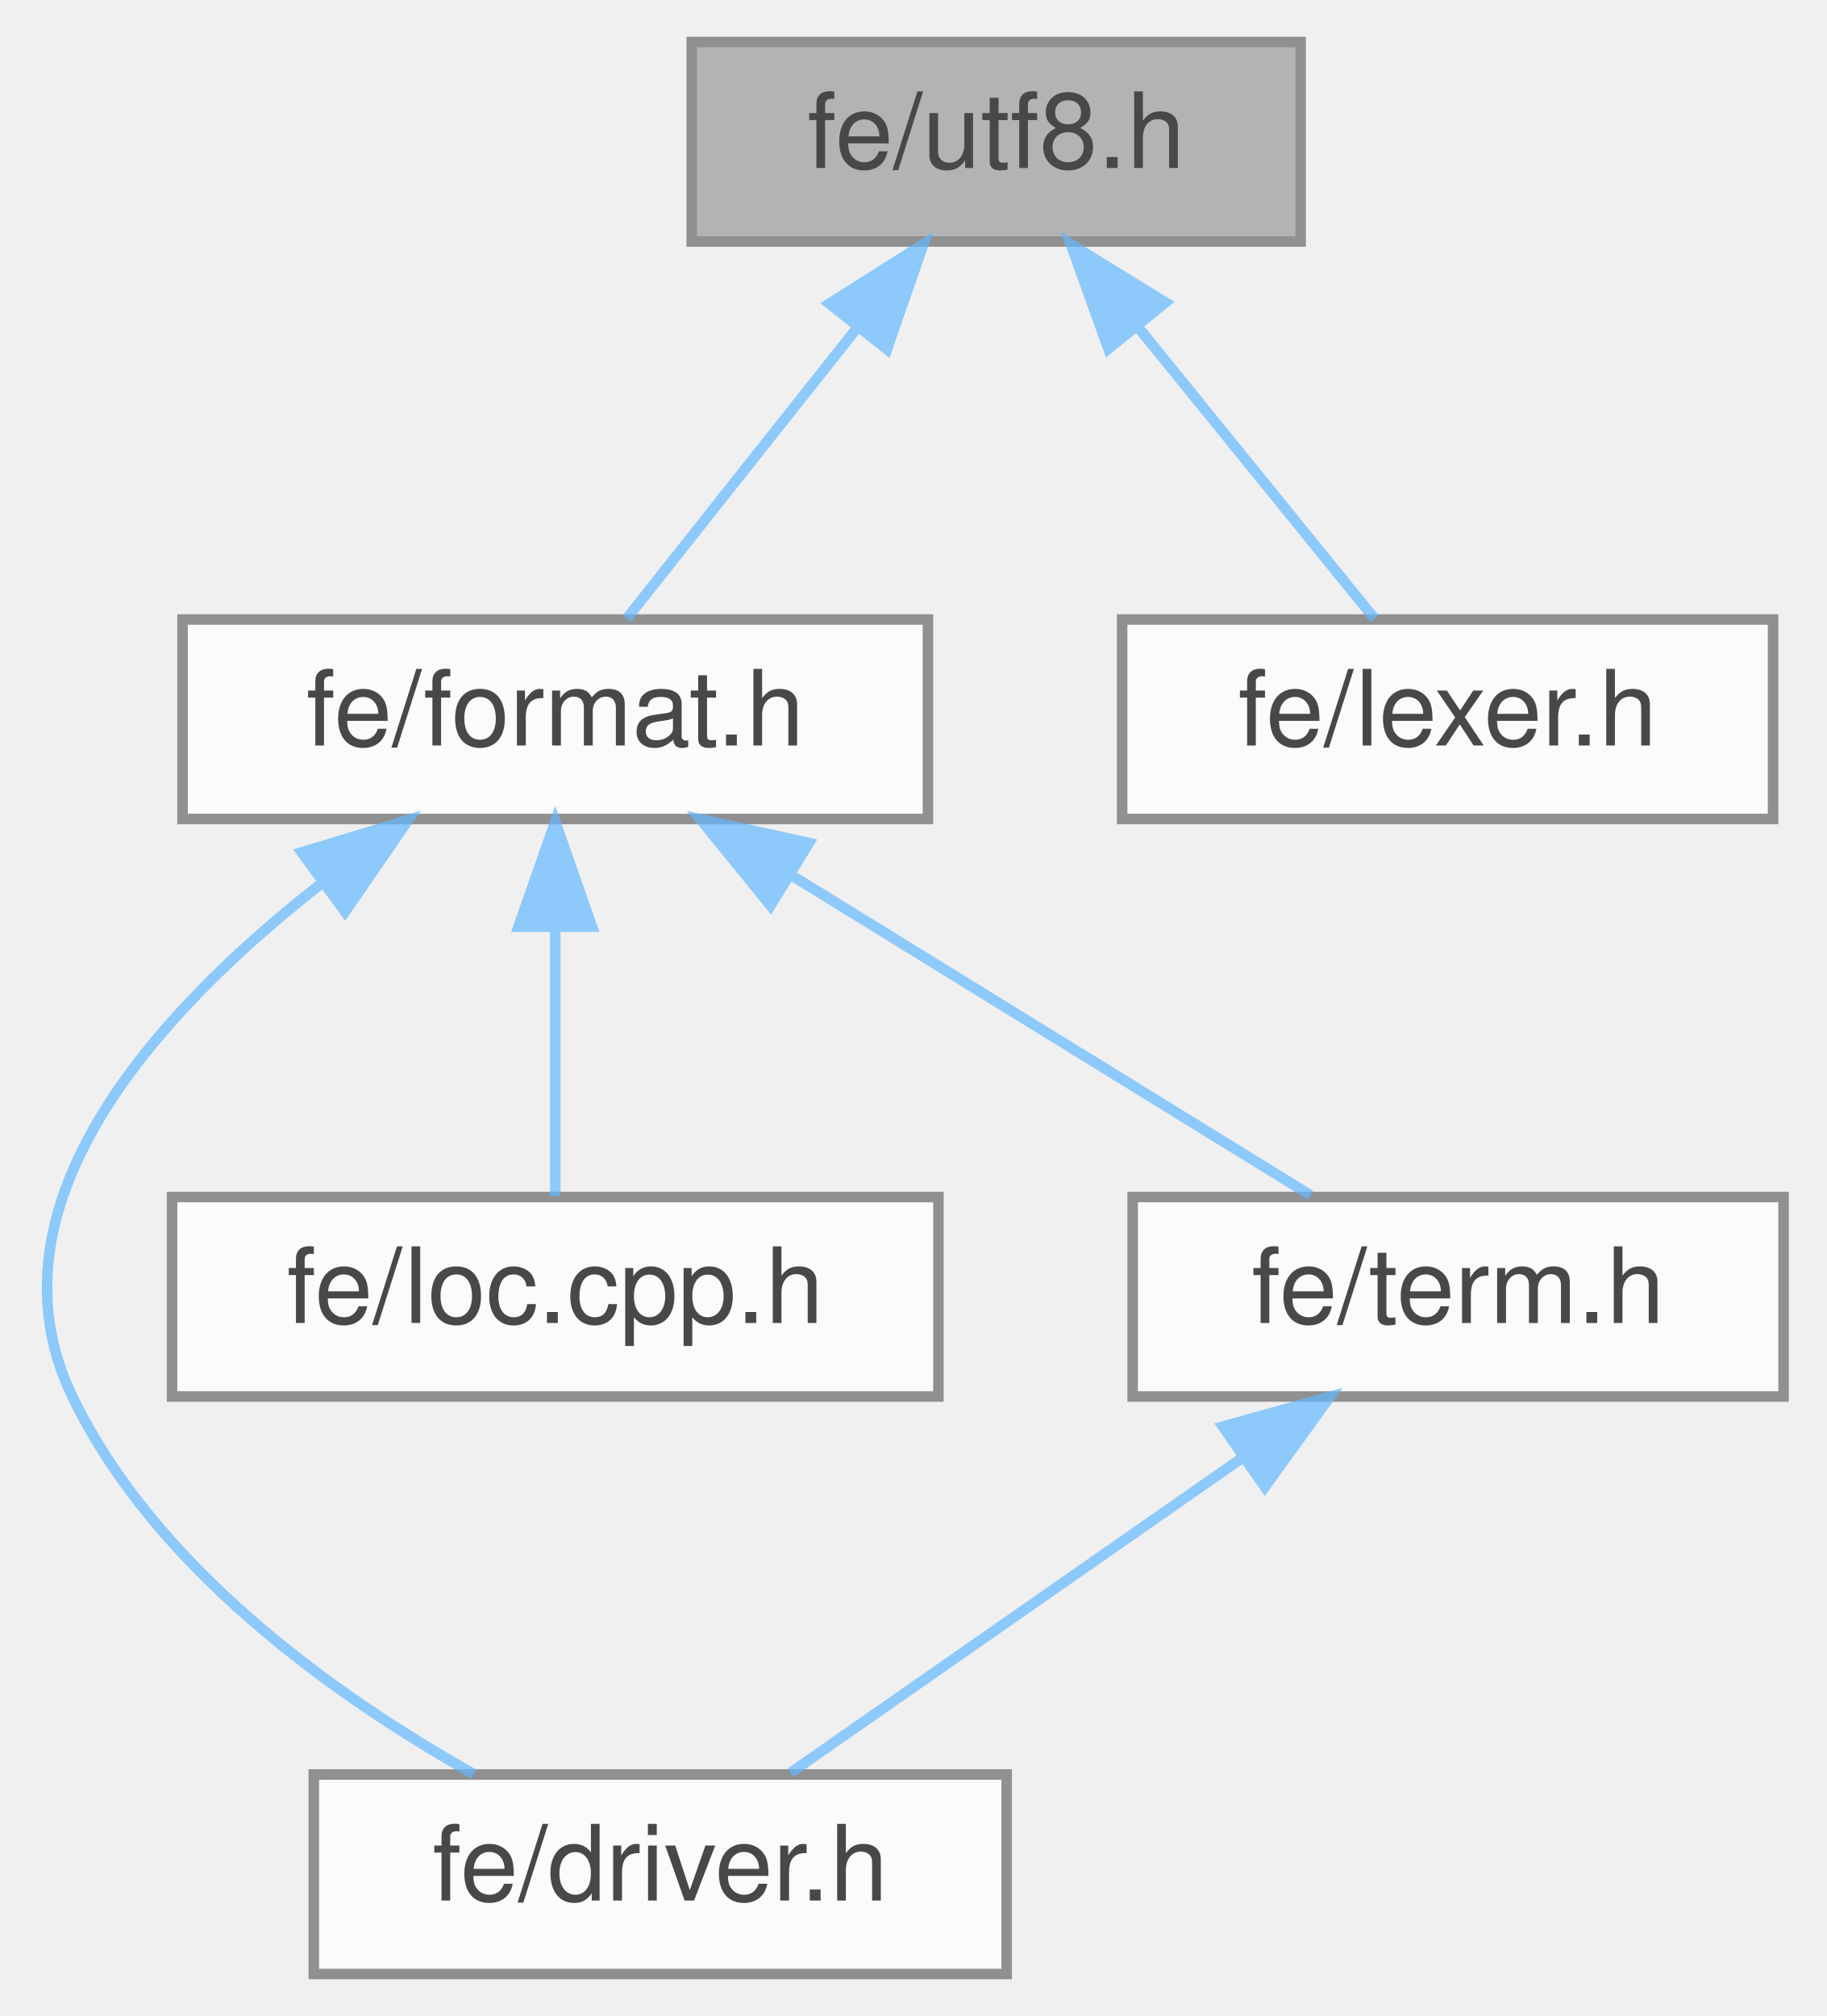
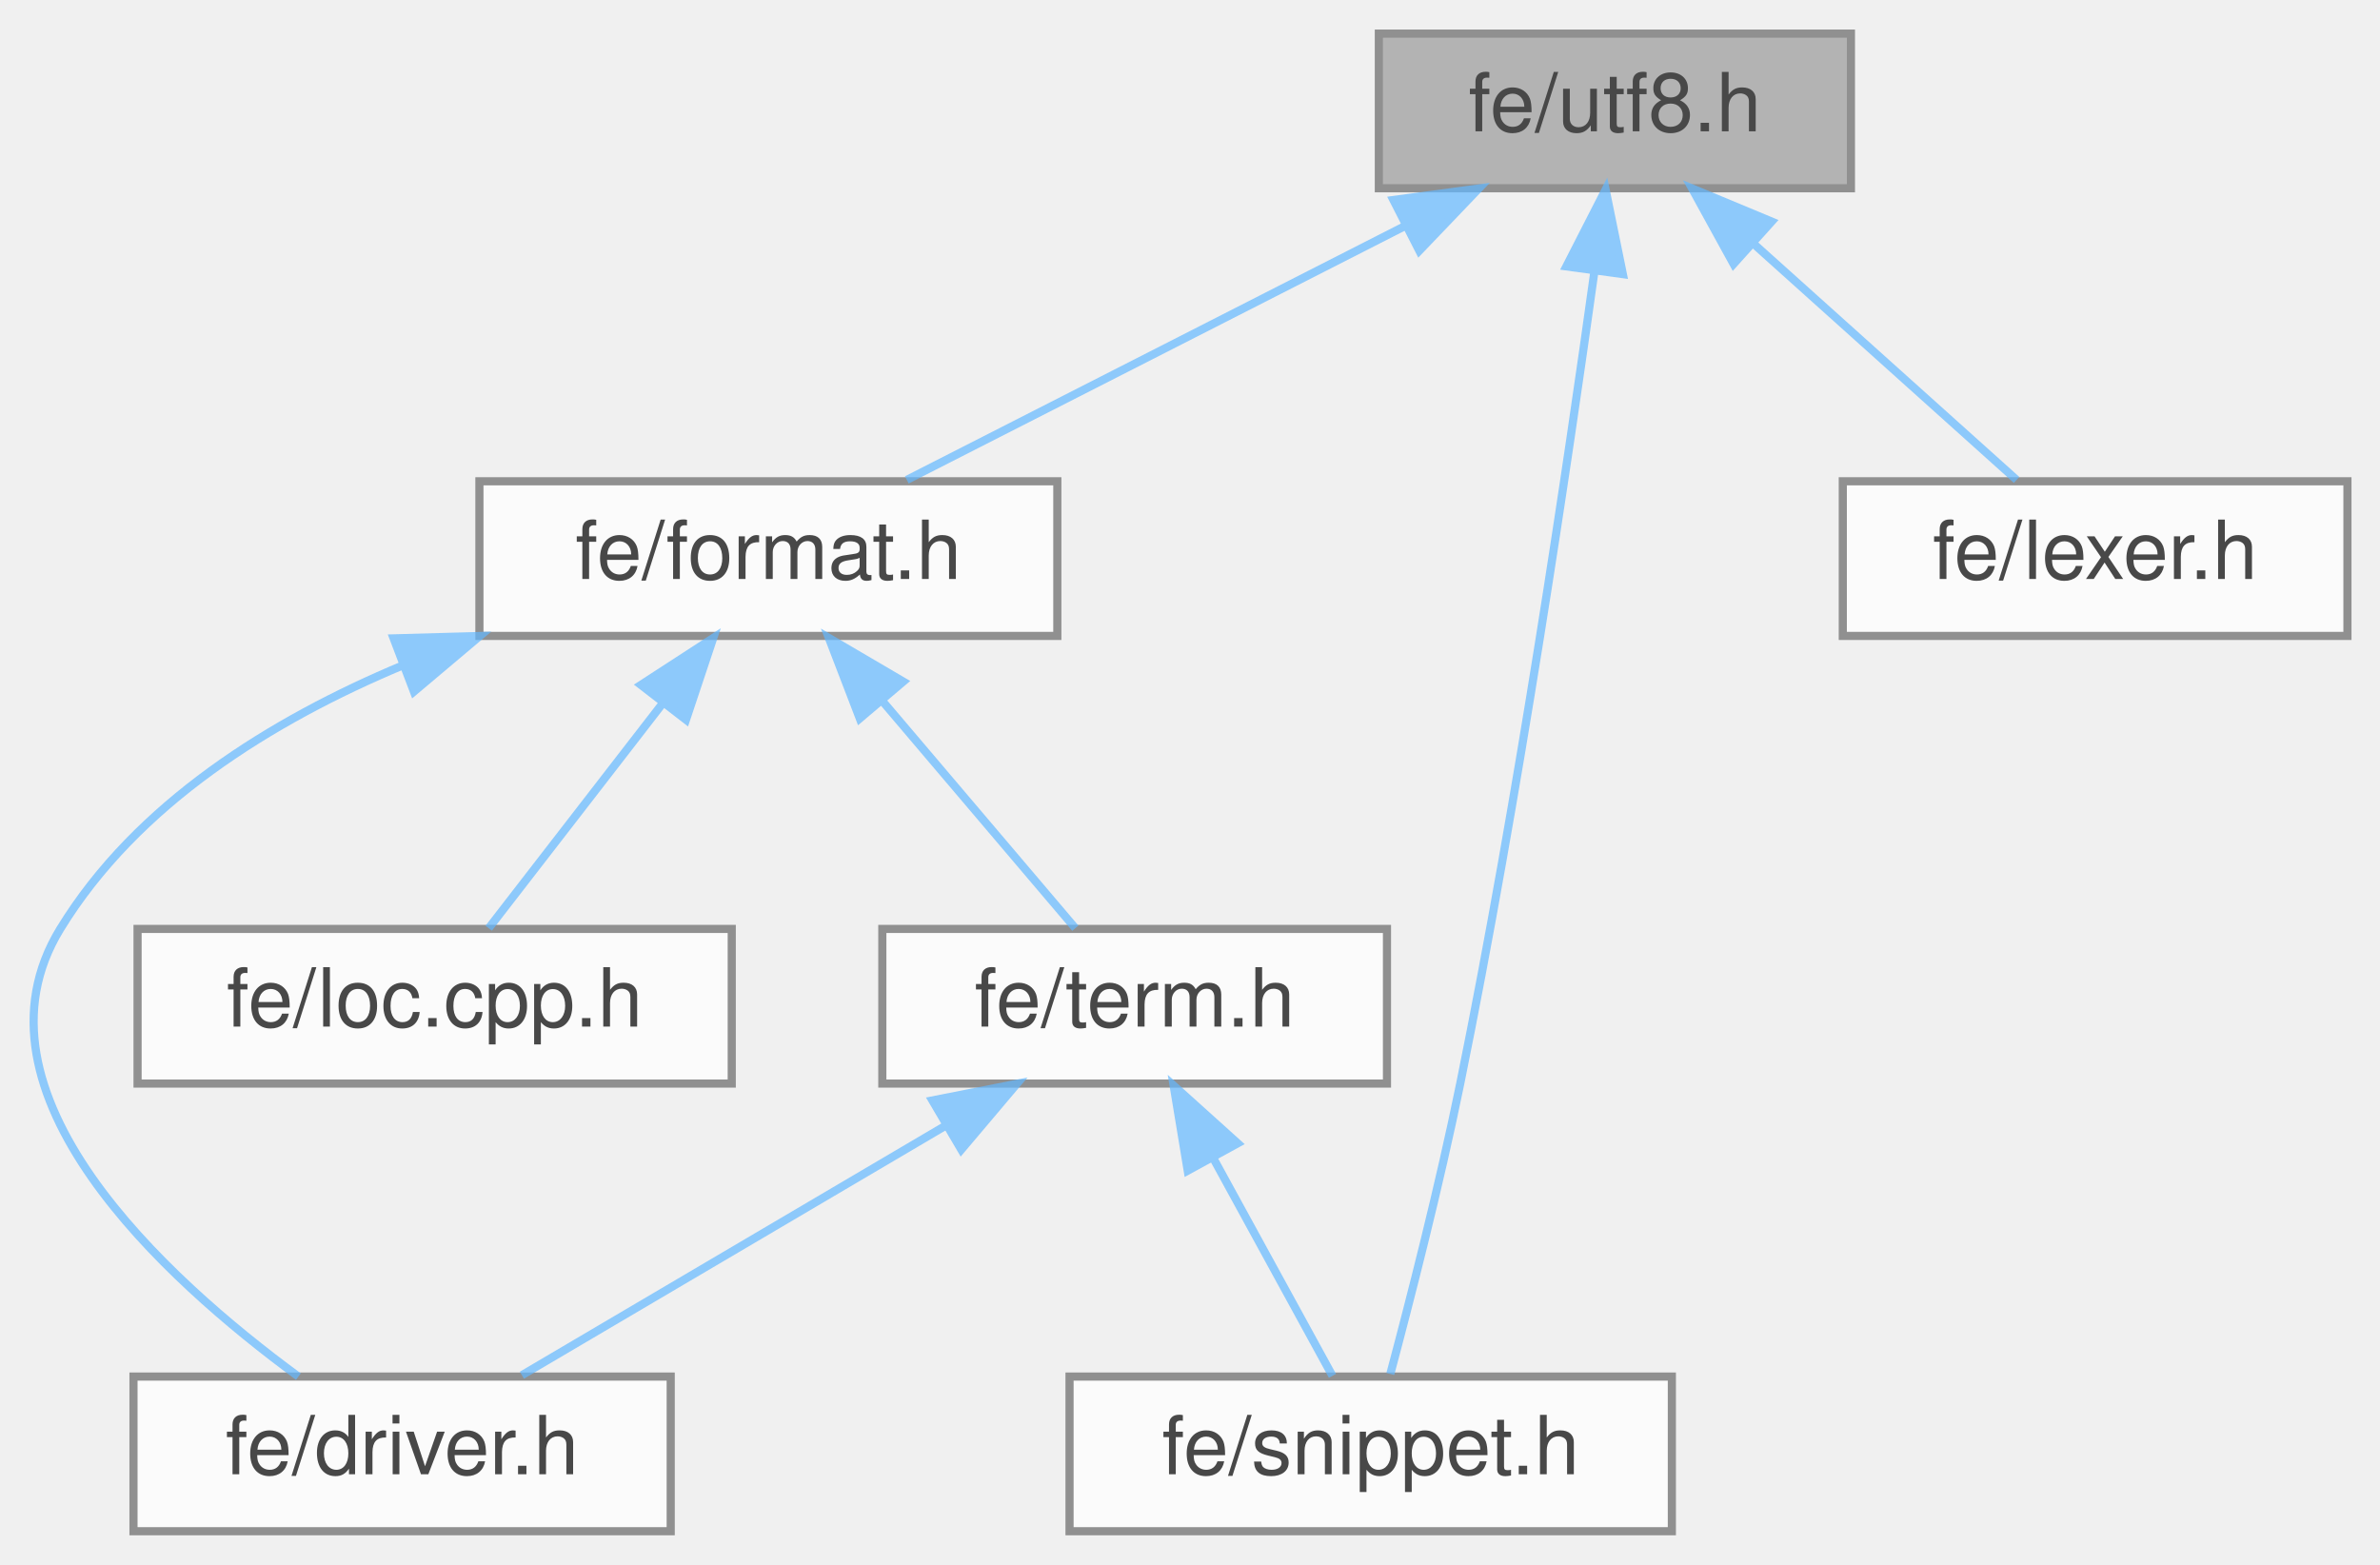
- <svg xmlns="http://www.w3.org/2000/svg" xmlns:xlink="http://www.w3.org/1999/xlink" width="174pt" height="192pt" viewBox="0.00 0.00 173.78 192.00">
+ <svg xmlns="http://www.w3.org/2000/svg" xmlns:xlink="http://www.w3.org/1999/xlink" width="292pt" height="192pt" viewBox="0.00 0.00 292.40 192.00">
  <svg id="main" version="1.1" xml:space="preserve">
    <style type="text/css">
.node, .edge {opacity: 0.7;}
.node.selected, .edge.selected {opacity: 1;}
.edge:hover path { stroke: red; }
.edge:hover polygon { stroke: red; fill: red; }
</style>
    <svg id="graph" class="graph">
      <g id="graph0" class="graph" transform="scale(1 1) rotate(0) translate(4 188)">
        <g id="Node000001" class="node">
          <g id="a_Node000001">
            <a xlink:title=" ">
-               <polygon fill="#999999" stroke="#666666" points="119.78,-184 61.78,-184 61.78,-165 119.78,-165 119.78,-184" />
-               <text text-anchor="middle" x="90.78" y="-172" font-family="Helvetica,sans-Serif" font-size="10.00">fe/utf8.h</text>
+               <polygon fill="#999999" stroke="#666666" points="223.4,-184 165.4,-184 165.4,-165 223.4,-165 223.4,-184" />
+               <text text-anchor="middle" x="194.4" y="-172" font-family="Helvetica,sans-Serif" font-size="10.00">fe/utf8.h</text>
            </a>
          </g>
        </g>
        <g id="Node000002" class="node">
          <g id="a_Node000002">
            <a xlink:href="format_8h.html" target="_top" xlink:title=" ">
-               <polygon fill="white" stroke="#666666" points="84.28,-129 13.28,-129 13.28,-110 84.28,-110 84.28,-129" />
-               <text text-anchor="middle" x="48.78" y="-117" font-family="Helvetica,sans-Serif" font-size="10.00">fe/format.h</text>
+               <polygon fill="white" stroke="#666666" points="125.9,-129 54.9,-129 54.9,-110 125.9,-110 125.9,-129" />
+               <text text-anchor="middle" x="90.4" y="-117" font-family="Helvetica,sans-Serif" font-size="10.00">fe/format.h</text>
            </a>
          </g>
        </g>
        <g id="edge1_Node000001_Node000002" class="edge">
          <g id="a_edge1_Node000001_Node000002">
            <a xlink:title=" ">
-               <path fill="none" stroke="#63b8ff" d="M77.45,-156.67C70.17,-147.5 61.48,-136.52 55.59,-129.09" />
-               <polygon fill="#63b8ff" stroke="#63b8ff" points="74.89,-159.08 83.85,-164.75 80.38,-154.74 74.89,-159.08" />
+               <path fill="none" stroke="#63b8ff" d="M168.63,-160.37C149.53,-150.63 124.03,-137.64 107.41,-129.17" />
+               <polygon fill="#63b8ff" stroke="#63b8ff" points="167.19,-163.56 177.69,-164.98 170.37,-157.33 167.19,-163.56" />
            </a>
          </g>
        </g>
        <g id="Node000006" class="node">
          <g id="a_Node000006">
-             <a xlink:href="lexer_8h.html" target="_top" xlink:title=" ">
-               <polygon fill="white" stroke="#666666" points="164.78,-129 102.78,-129 102.78,-110 164.78,-110 164.78,-129" />
-               <text text-anchor="middle" x="133.78" y="-117" font-family="Helvetica,sans-Serif" font-size="10.00">fe/lexer.h</text>
+             <a xlink:href="snippet_8h.html" target="_top" xlink:title=" ">
+               <polygon fill="white" stroke="#666666" points="201.4,-19 127.4,-19 127.4,0 201.4,0 201.4,-19" />
+               <text text-anchor="middle" x="164.4" y="-7" font-family="Helvetica,sans-Serif" font-size="10.00">fe/snippet.h</text>
            </a>
          </g>
        </g>
-         <g id="edge6_Node000001_Node000006" class="edge">
-           <g id="a_edge6_Node000001_Node000006">
+         <g id="edge8_Node000001_Node000006" class="edge">
+           <g id="a_edge8_Node000001_Node000006">
            <a xlink:title=" ">
-               <path fill="none" stroke="#63b8ff" d="M104.2,-156.96C111.7,-147.72 120.72,-136.6 126.81,-129.09" />
-               <polygon fill="#63b8ff" stroke="#63b8ff" points="101.47,-154.78 97.88,-164.75 106.9,-159.19 101.47,-154.78" />
+               <path fill="none" stroke="#63b8ff" d="M191.9,-154.89C188.65,-131.48 182.54,-90.09 175.4,-55 172.86,-42.52 169.2,-28.26 166.81,-19.32" />
+               <polygon fill="#63b8ff" stroke="#63b8ff" points="188.44,-155.4 193.26,-164.83 195.38,-154.45 188.44,-155.4" />
+             </a>
+           </g>
+         </g>
+         <g id="Node000007" class="node">
+           <g id="a_Node000007">
+             <a xlink:href="lexer_8h.html" target="_top" xlink:title=" ">
+               <polygon fill="white" stroke="#666666" points="284.4,-129 222.4,-129 222.4,-110 284.4,-110 284.4,-129" />
+               <text text-anchor="middle" x="253.4" y="-117" font-family="Helvetica,sans-Serif" font-size="10.00">fe/lexer.h</text>
+             </a>
+           </g>
+         </g>
+         <g id="edge7_Node000001_Node000007" class="edge">
+           <g id="a_edge7_Node000001_Node000007">
+             <a xlink:title=" ">
+               <path fill="none" stroke="#63b8ff" d="M211.6,-158.04C222.07,-148.64 235.05,-136.98 243.75,-129.17" />
+               <polygon fill="#63b8ff" stroke="#63b8ff" points="208.98,-155.7 203.88,-164.98 213.66,-160.91 208.98,-155.7" />
            </a>
          </g>
        </g>
        <g id="Node000003" class="node">
          <g id="a_Node000003">
            <a xlink:href="driver_8h.html" target="_top" xlink:title=" ">
-               <polygon fill="white" stroke="#666666" points="91.78,-19 25.78,-19 25.78,0 91.78,0 91.78,-19" />
-               <text text-anchor="middle" x="58.78" y="-7" font-family="Helvetica,sans-Serif" font-size="10.00">fe/driver.h</text>
+               <polygon fill="white" stroke="#666666" points="78.4,-19 12.4,-19 12.4,0 78.4,0 78.4,-19" />
+               <text text-anchor="middle" x="45.4" y="-7" font-family="Helvetica,sans-Serif" font-size="10.00">fe/driver.h</text>
            </a>
          </g>
        </g>
        <g id="edge2_Node000002_Node000003" class="edge">
          <g id="a_edge2_Node000002_Node000003">
            <a xlink:title=" ">
-               <path fill="none" stroke="#63b8ff" d="M26.34,-103.73C10.69,-91.45 -5.95,-73.1 2.78,-55 10.66,-38.67 27.77,-26.49 41.01,-19.04" />
-               <polygon fill="#63b8ff" stroke="#63b8ff" points="24.63,-106.82 34.77,-109.9 28.76,-101.17 24.63,-106.82" />
+               <path fill="none" stroke="#63b8ff" d="M45.53,-106.4C29.36,-99.64 12.8,-89.36 3.4,-74 -8.88,-53.93 16.22,-31.07 32.66,-19" />
+               <polygon fill="#63b8ff" stroke="#63b8ff" points="44.36,-109.7 54.95,-109.99 46.85,-103.16 44.36,-109.7" />
            </a>
          </g>
        </g>
        <g id="Node000004" class="node">
          <g id="a_Node000004">
            <a xlink:href="loc_8cpp_8h.html" target="_top" xlink:title=" ">
-               <polygon fill="white" stroke="#666666" points="85.28,-74 12.28,-74 12.28,-55 85.28,-55 85.28,-74" />
-               <text text-anchor="middle" x="48.78" y="-62" font-family="Helvetica,sans-Serif" font-size="10.00">fe/loc.cpp.h</text>
+               <polygon fill="white" stroke="#666666" points="85.9,-74 12.9,-74 12.9,-55 85.9,-55 85.9,-74" />
+               <text text-anchor="middle" x="49.4" y="-62" font-family="Helvetica,sans-Serif" font-size="10.00">fe/loc.cpp.h</text>
            </a>
          </g>
        </g>
        <g id="edge3_Node000002_Node000004" class="edge">
          <g id="a_edge3_Node000002_Node000004">
            <a xlink:title=" ">
-               <path fill="none" stroke="#63b8ff" d="M48.78,-99.66C48.78,-90.93 48.78,-80.99 48.78,-74.09" />
-               <polygon fill="#63b8ff" stroke="#63b8ff" points="45.28,-99.75 48.78,-109.75 52.28,-99.75 45.28,-99.75" />
+               <path fill="none" stroke="#63b8ff" d="M77.38,-101.67C70.28,-92.5 61.79,-81.52 56.04,-74.09" />
+               <polygon fill="#63b8ff" stroke="#63b8ff" points="74.74,-103.98 83.63,-109.75 80.28,-99.7 74.74,-103.98" />
            </a>
          </g>
        </g>
        <g id="Node000005" class="node">
          <g id="a_Node000005">
            <a xlink:href="term_8h.html" target="_top" xlink:title=" ">
-               <polygon fill="white" stroke="#666666" points="165.78,-74 103.78,-74 103.78,-55 165.78,-55 165.78,-74" />
-               <text text-anchor="middle" x="134.78" y="-62" font-family="Helvetica,sans-Serif" font-size="10.00">fe/term.h</text>
+               <polygon fill="white" stroke="#666666" points="166.4,-74 104.4,-74 104.4,-55 166.4,-55 166.4,-74" />
+               <text text-anchor="middle" x="135.4" y="-62" font-family="Helvetica,sans-Serif" font-size="10.00">fe/term.h</text>
            </a>
          </g>
        </g>
        <g id="edge4_Node000002_Node000005" class="edge">
          <g id="a_edge4_Node000002_Node000005">
            <a xlink:title=" ">
-               <path fill="none" stroke="#63b8ff" d="M71.18,-104.7C86.85,-95.04 107.29,-82.44 120.71,-74.17" />
-               <polygon fill="#63b8ff" stroke="#63b8ff" points="69.28,-101.76 62.6,-109.98 72.95,-107.72 69.28,-101.76" />
+               <path fill="none" stroke="#63b8ff" d="M104.44,-101.96C112.29,-92.72 121.73,-81.6 128.11,-74.09" />
+               <polygon fill="#63b8ff" stroke="#63b8ff" points="101.63,-99.86 97.83,-109.75 106.97,-104.39 101.63,-99.86" />
            </a>
          </g>
        </g>
        <g id="edge5_Node000005_Node000003" class="edge">
          <g id="a_edge5_Node000005_Node000003">
            <a xlink:title=" ">
-               <path fill="none" stroke="#63b8ff" d="M114.21,-49.15C100.47,-39.57 82.86,-27.29 71.21,-19.17" />
-               <polygon fill="#63b8ff" stroke="#63b8ff" points="112.37,-52.14 122.57,-54.98 116.37,-46.39 112.37,-52.14" />
+               <path fill="none" stroke="#63b8ff" d="M111.96,-49.7C95.56,-40.04 74.17,-27.44 60.12,-19.17" />
+               <polygon fill="#63b8ff" stroke="#63b8ff" points="110.55,-52.93 120.94,-54.98 114.1,-46.89 110.55,-52.93" />
+             </a>
+           </g>
+         </g>
+         <g id="edge6_Node000005_Node000006" class="edge">
+           <g id="a_edge6_Node000005_Node000006">
+             <a xlink:title=" ">
+               <path fill="none" stroke="#63b8ff" d="M145.07,-45.82C150,-36.82 155.76,-26.29 159.7,-19.09" />
+               <polygon fill="#63b8ff" stroke="#63b8ff" points="141.92,-44.3 140.19,-54.75 148.06,-47.66 141.92,-44.3" />
            </a>
          </g>
        </g>
      </g>
    </svg>
  </svg>
  <style type="text/css">

[data-mouse-over-selected='false'] { opacity: 0.7; }
[data-mouse-over-selected='true']  { opacity: 1.0; }

</style>
</svg>
